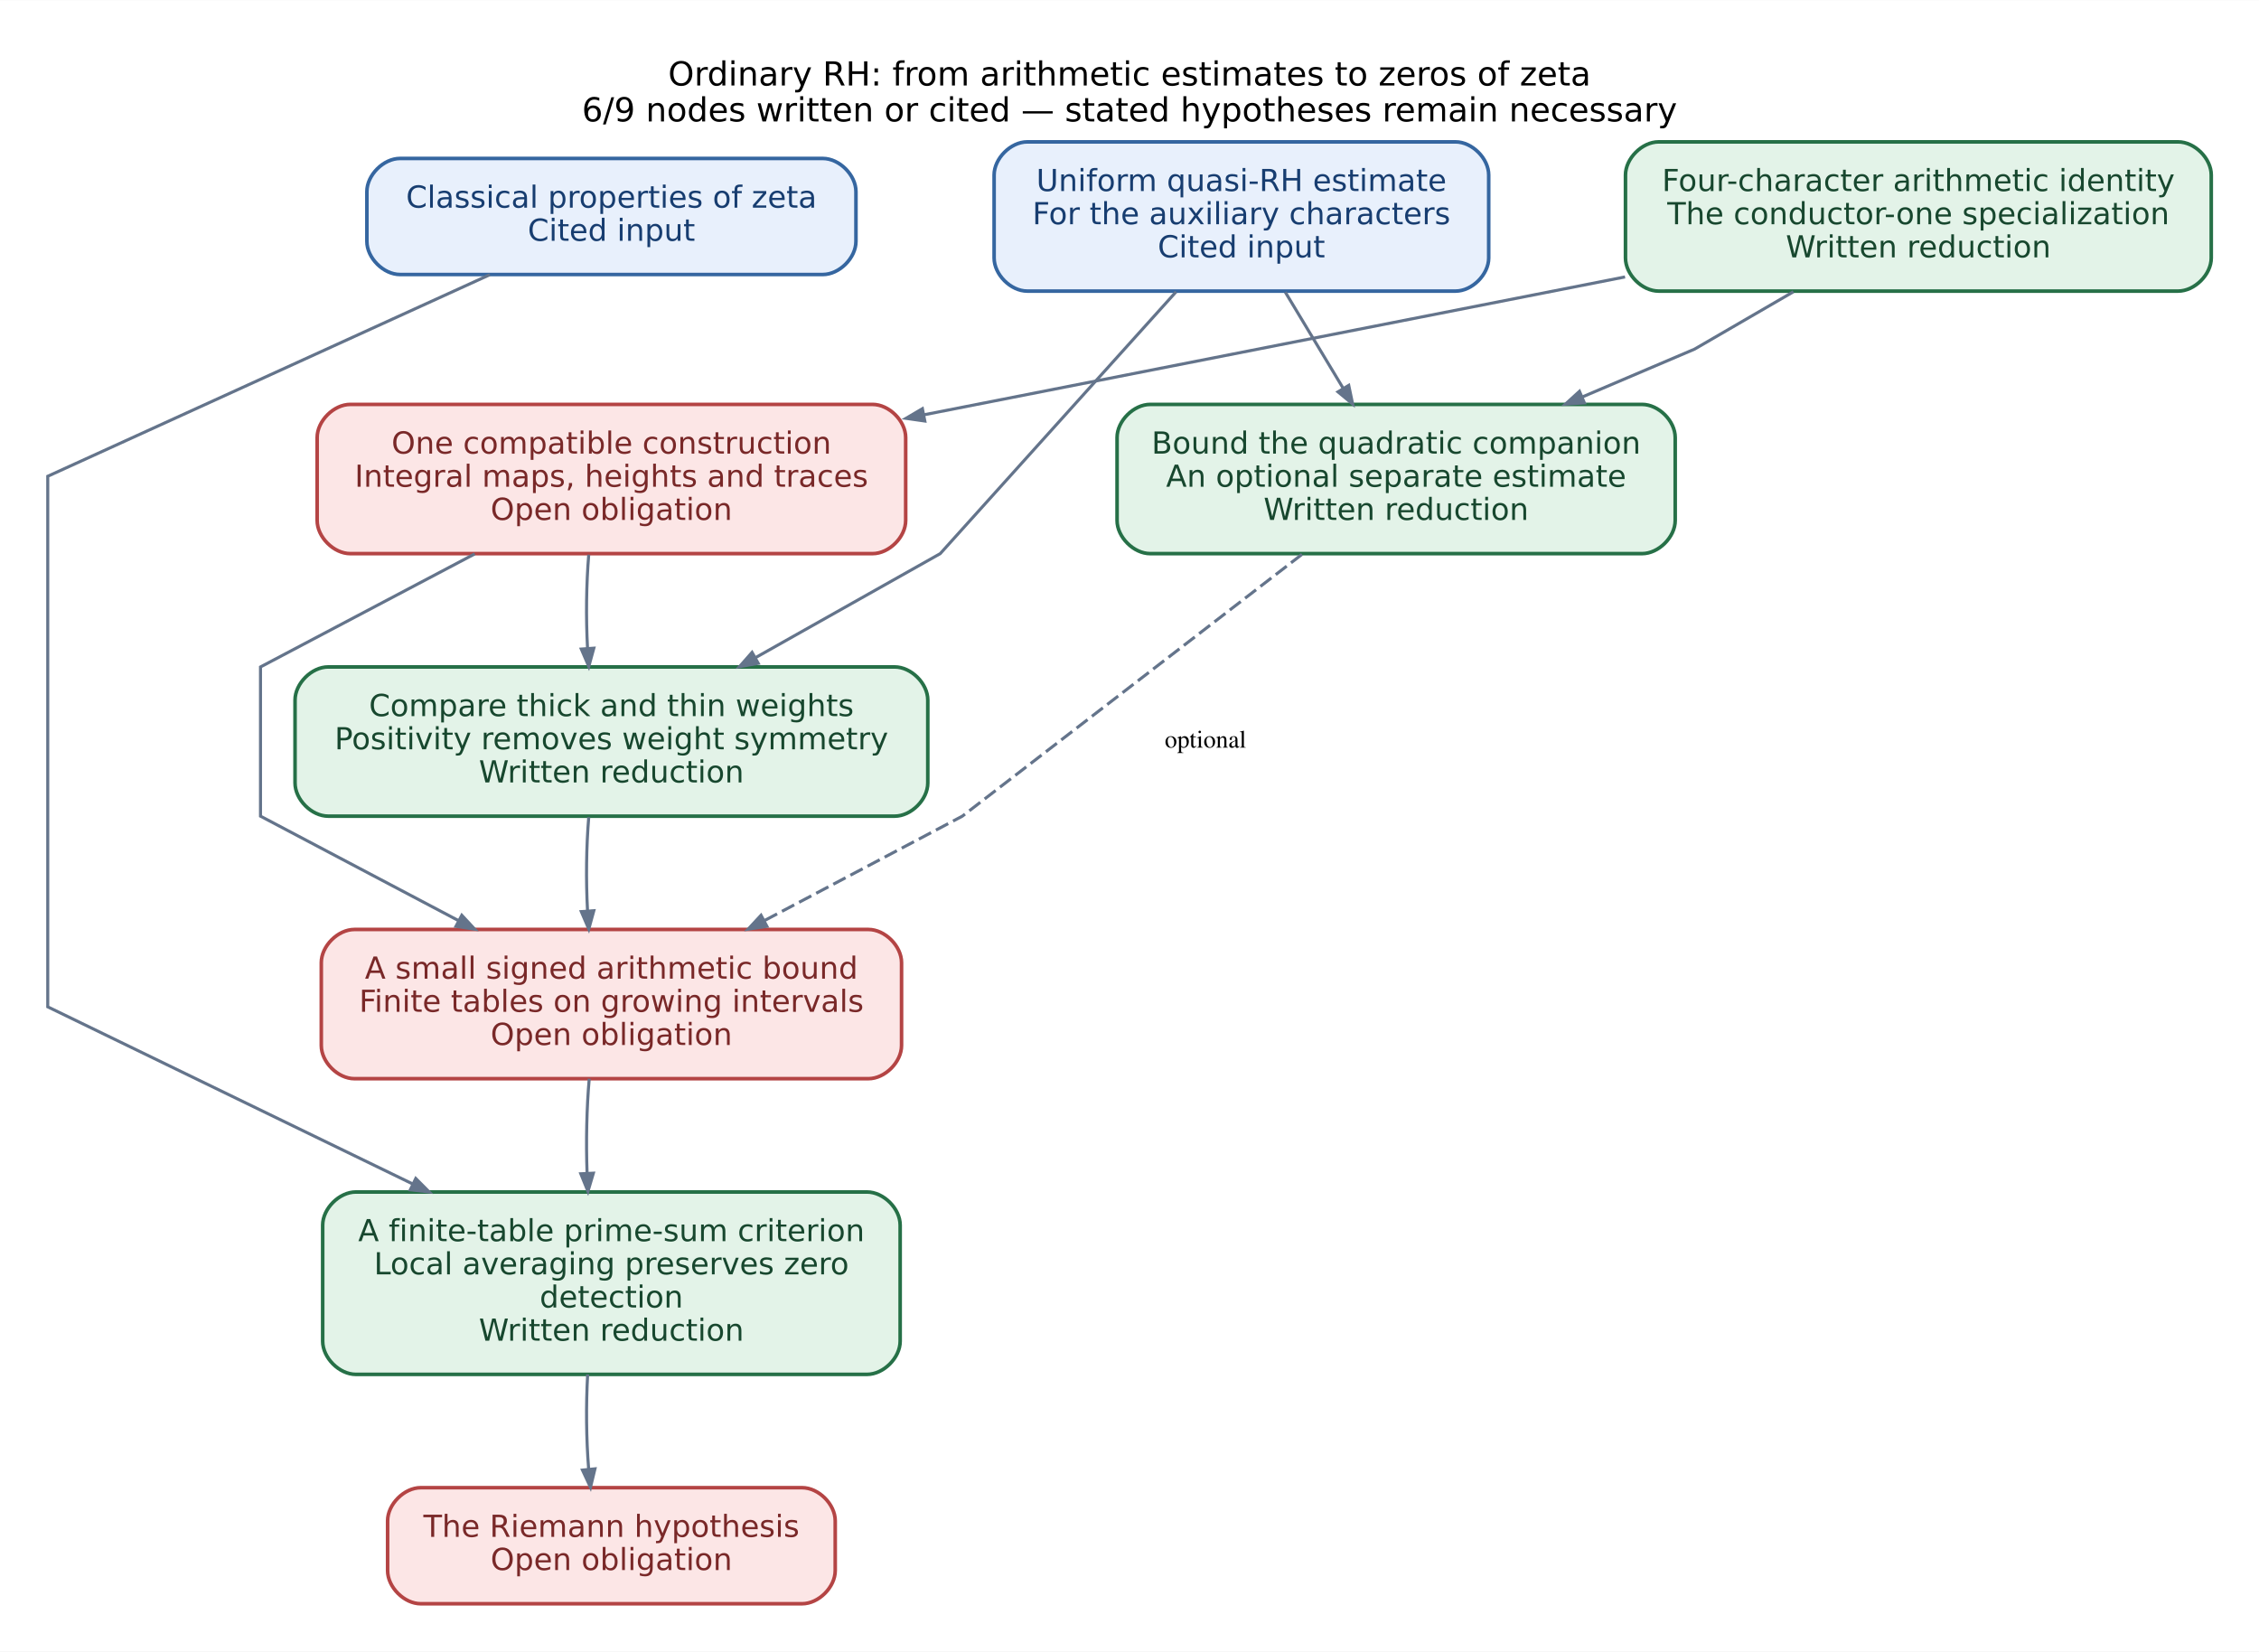
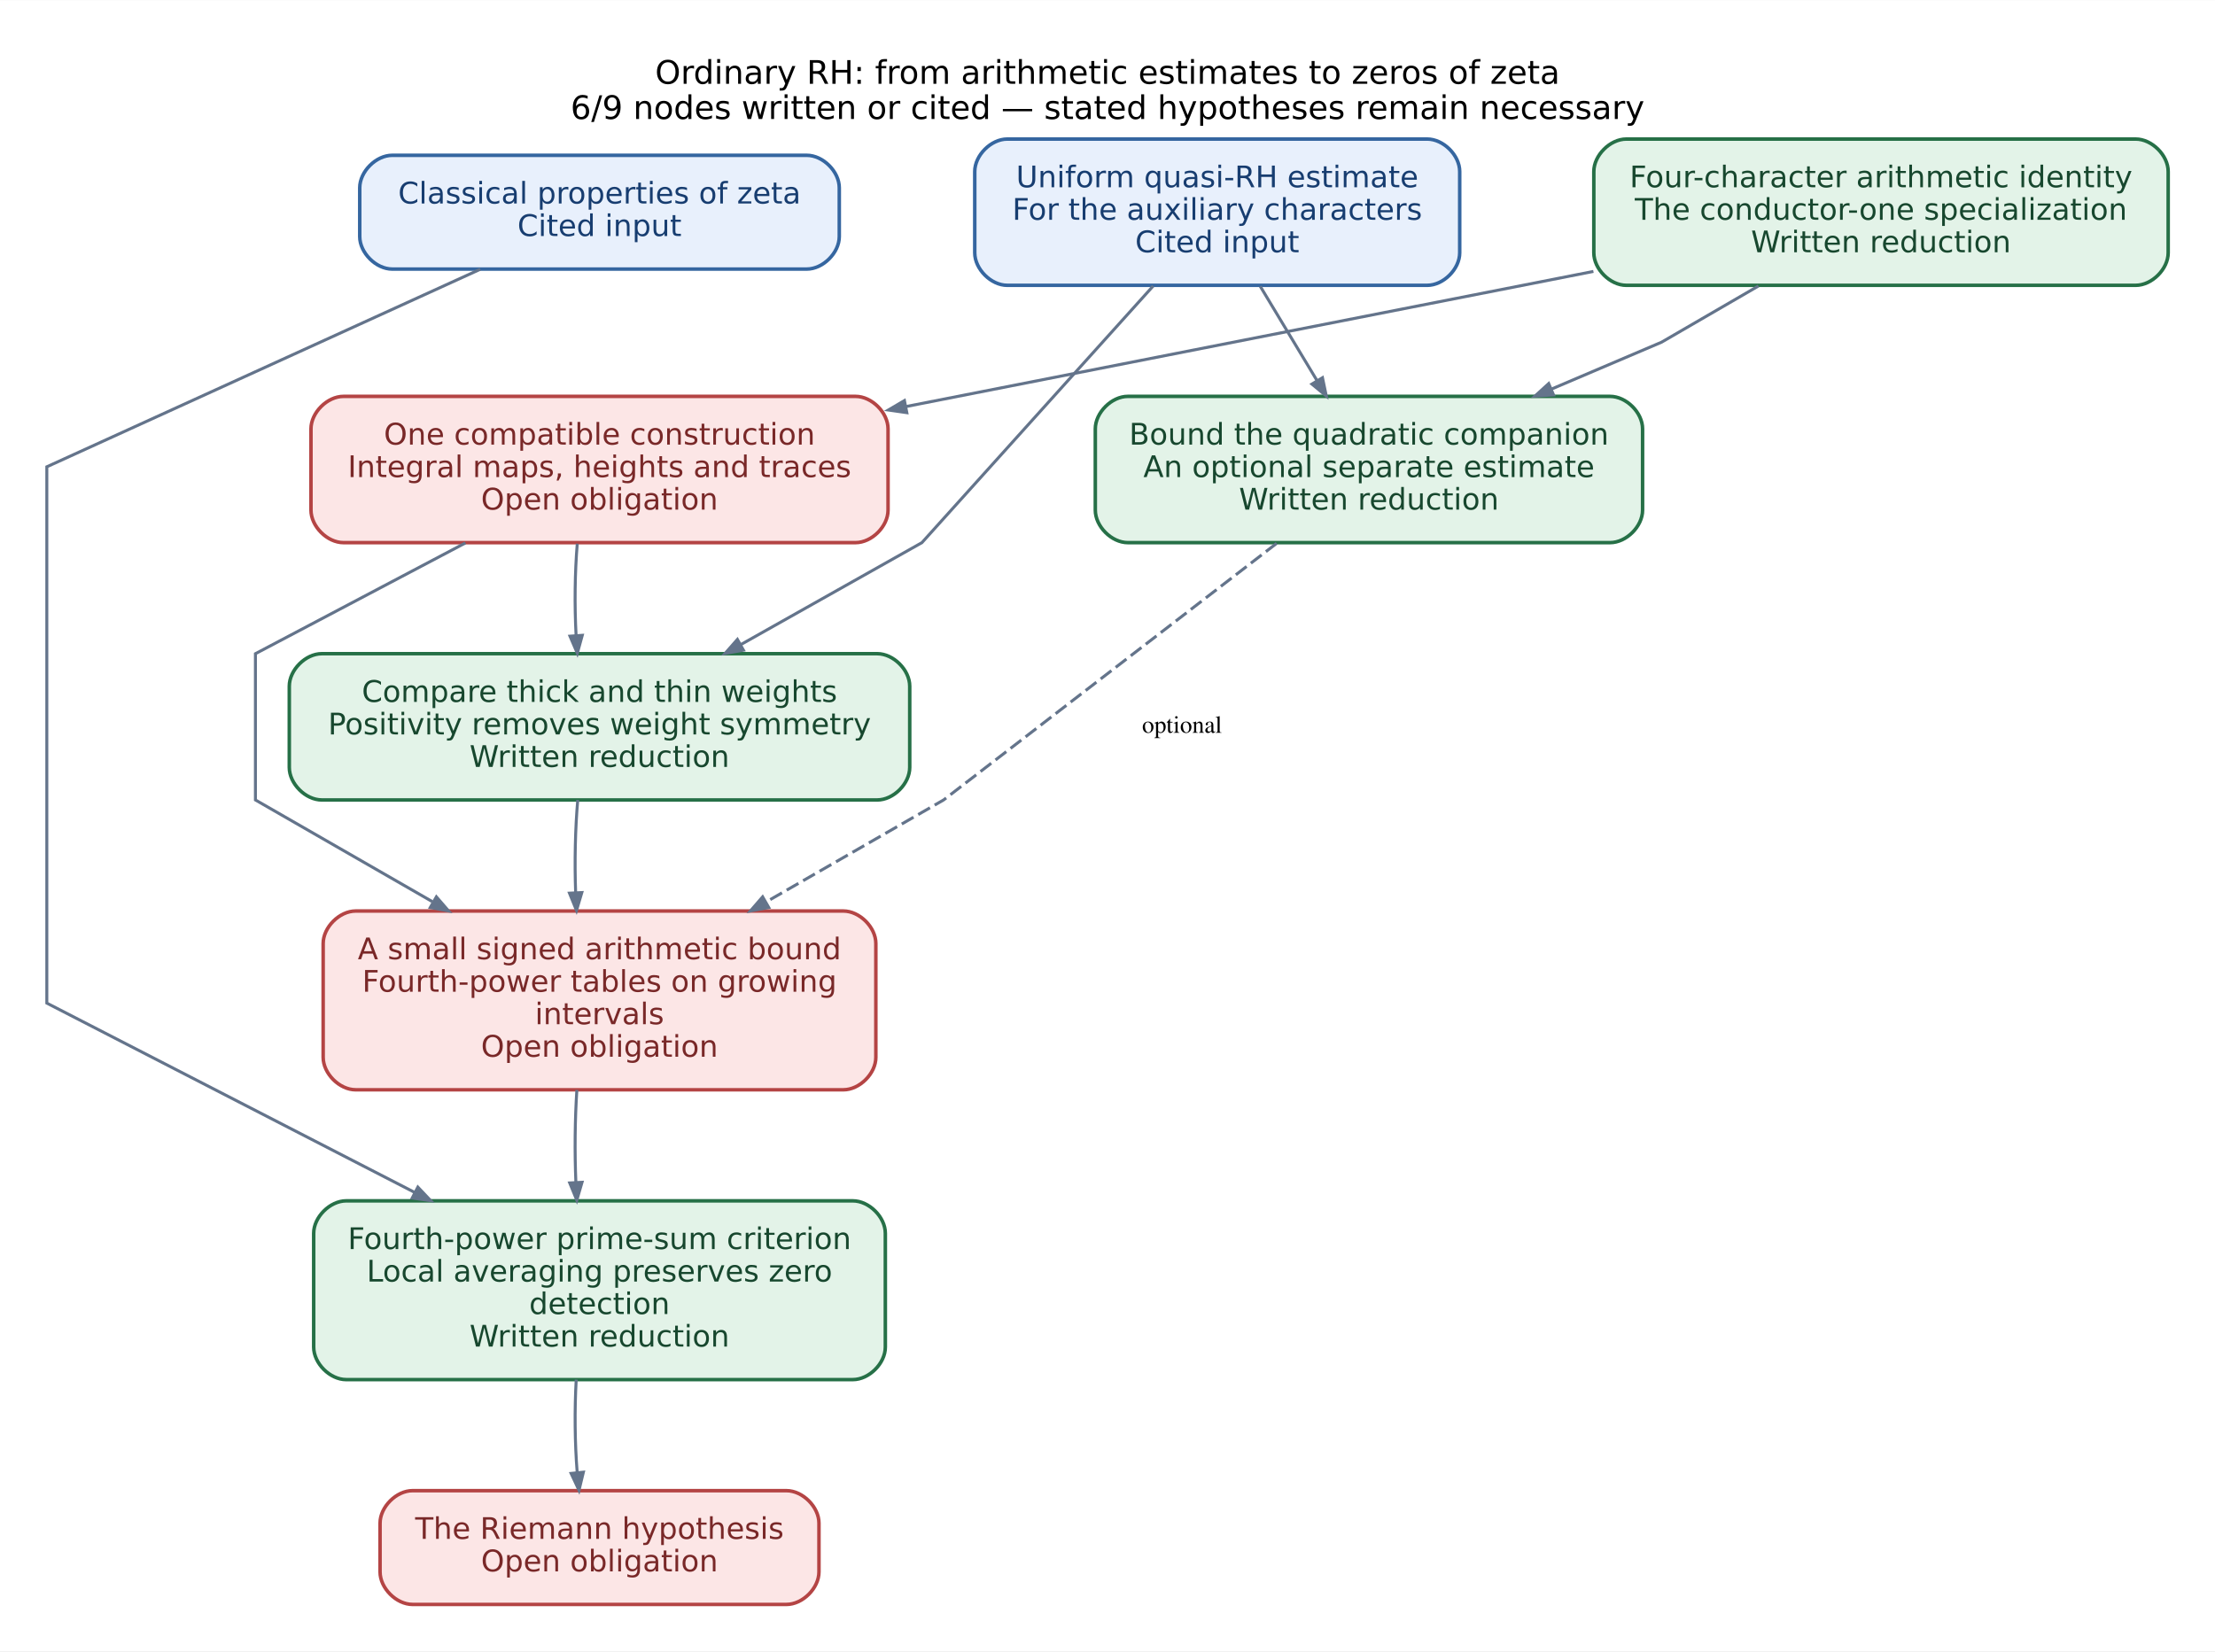
- <svg xmlns="http://www.w3.org/2000/svg" width="818pt" height="598pt" viewBox="0.00 0.00 817.56 597.56">
-   <g id="graph0" class="graph" transform="scale(1 1) rotate(0) translate(17.28 580.28)">
-     <polygon fill="white" stroke="transparent" points="-17.28,17.28 -17.28,-580.28 800.28,-580.28 800.28,17.28 -17.28,17.28" />
-     <text text-anchor="middle" x="391.5" y="-549.4" font-family="DejaVu Sans" font-size="12.00">Ordinary RH: from arithmetic estimates to zeros of zeta</text>
-     <text text-anchor="middle" x="391.5" y="-536.4" font-family="DejaVu Sans" font-size="12.00">6/9 nodes written or cited — stated hypotheses remain necessary</text>
+ <svg xmlns="http://www.w3.org/2000/svg" width="818pt" height="610pt" viewBox="0.00 0.00 817.56 609.56">
+   <g id="graph0" class="graph" transform="scale(1 1) rotate(0) translate(17.28 592.28)">
+     <polygon fill="white" stroke="transparent" points="-17.28,17.28 -17.28,-592.28 800.28,-592.28 800.28,17.28 -17.28,17.28" />
+     <text text-anchor="middle" x="391.5" y="-561.4" font-family="DejaVu Sans" font-size="12.00">Ordinary RH: from arithmetic estimates to zeros of zeta</text>
+     <text text-anchor="middle" x="391.5" y="-548.4" font-family="DejaVu Sans" font-size="12.00">6/9 nodes written or cited — stated hypotheses remain necessary</text>
    <g id="node1" class="node">
-       <path fill="#e8f0fc" stroke="#3566a0" stroke-width="1.3" d="M280.5,-523C280.5,-523 127.5,-523 127.5,-523 121.5,-523 115.5,-517 115.5,-511 115.5,-511 115.5,-493 115.5,-493 115.5,-487 121.5,-481 127.5,-481 127.5,-481 280.5,-481 280.5,-481 286.5,-481 292.5,-487 292.5,-493 292.5,-493 292.5,-511 292.5,-511 292.5,-517 286.5,-523 280.5,-523" />
-       <text text-anchor="middle" x="204" y="-505.2" font-family="DejaVu Sans" font-size="11.00" fill="#173d70">Classical properties of zeta</text>
-       <text text-anchor="middle" x="204" y="-493.2" font-family="DejaVu Sans" font-size="11.00" fill="#173d70">Cited input</text>
+       <path fill="#e8f0fc" stroke="#3566a0" stroke-width="1.3" d="M280.5,-535C280.5,-535 127.5,-535 127.5,-535 121.5,-535 115.5,-529 115.5,-523 115.5,-523 115.5,-505 115.5,-505 115.5,-499 121.5,-493 127.5,-493 127.5,-493 280.5,-493 280.5,-493 286.5,-493 292.5,-499 292.5,-505 292.5,-505 292.5,-523 292.5,-523 292.5,-529 286.5,-535 280.5,-535" />
+       <text text-anchor="middle" x="204" y="-517.2" font-family="DejaVu Sans" font-size="11.00" fill="#173d70">Classical properties of zeta</text>
+       <text text-anchor="middle" x="204" y="-505.2" font-family="DejaVu Sans" font-size="11.00" fill="#173d70">Cited input</text>
    </g>
    <g id="node2" class="node">
-       <path fill="#e8f0fc" stroke="#3566a0" stroke-width="1.3" d="M509.5,-529C509.5,-529 354.5,-529 354.5,-529 348.5,-529 342.5,-523 342.5,-517 342.5,-517 342.5,-487 342.5,-487 342.5,-481 348.5,-475 354.5,-475 354.5,-475 509.5,-475 509.5,-475 515.5,-475 521.5,-481 521.5,-487 521.5,-487 521.5,-517 521.5,-517 521.5,-523 515.5,-529 509.5,-529" />
-       <text text-anchor="middle" x="432" y="-511.2" font-family="DejaVu Sans" font-size="11.00" fill="#173d70">Uniform quasi-RH estimate</text>
-       <text text-anchor="middle" x="432" y="-499.2" font-family="DejaVu Sans" font-size="11.00" fill="#173d70">For the auxiliary characters</text>
-       <text text-anchor="middle" x="432" y="-487.2" font-family="DejaVu Sans" font-size="11.00" fill="#173d70">Cited input</text>
+       <path fill="#e8f0fc" stroke="#3566a0" stroke-width="1.3" d="M509.5,-541C509.5,-541 354.5,-541 354.5,-541 348.5,-541 342.5,-535 342.5,-529 342.5,-529 342.5,-499 342.5,-499 342.5,-493 348.5,-487 354.5,-487 354.5,-487 509.5,-487 509.5,-487 515.5,-487 521.5,-493 521.5,-499 521.5,-499 521.5,-529 521.5,-529 521.5,-535 515.5,-541 509.5,-541" />
+       <text text-anchor="middle" x="432" y="-523.2" font-family="DejaVu Sans" font-size="11.00" fill="#173d70">Uniform quasi-RH estimate</text>
+       <text text-anchor="middle" x="432" y="-511.2" font-family="DejaVu Sans" font-size="11.00" fill="#173d70">For the auxiliary characters</text>
+       <text text-anchor="middle" x="432" y="-499.2" font-family="DejaVu Sans" font-size="11.00" fill="#173d70">Cited input</text>
    </g>
    <g id="node4" class="node">
-       <path fill="#fce6e6" stroke="#b44444" stroke-width="1.3" d="M298.5,-434C298.5,-434 109.5,-434 109.5,-434 103.5,-434 97.5,-428 97.5,-422 97.5,-422 97.5,-392 97.5,-392 97.5,-386 103.5,-380 109.5,-380 109.5,-380 298.5,-380 298.5,-380 304.5,-380 310.5,-386 310.5,-392 310.5,-392 310.5,-422 310.5,-422 310.5,-428 304.5,-434 298.5,-434" />
-       <text text-anchor="middle" x="204" y="-416.2" font-family="DejaVu Sans" font-size="11.00" fill="#792828">One compatible construction</text>
-       <text text-anchor="middle" x="204" y="-404.2" font-family="DejaVu Sans" font-size="11.00" fill="#792828">Integral maps, heights and traces</text>
-       <text text-anchor="middle" x="204" y="-392.2" font-family="DejaVu Sans" font-size="11.00" fill="#792828">Open obligation</text>
+       <path fill="#fce6e6" stroke="#b44444" stroke-width="1.3" d="M298.5,-446C298.5,-446 109.5,-446 109.5,-446 103.5,-446 97.5,-440 97.5,-434 97.5,-434 97.5,-404 97.5,-404 97.5,-398 103.5,-392 109.5,-392 109.5,-392 298.5,-392 298.5,-392 304.5,-392 310.5,-398 310.5,-404 310.5,-404 310.5,-434 310.5,-434 310.5,-440 304.5,-446 298.5,-446" />
+       <text text-anchor="middle" x="204" y="-428.2" font-family="DejaVu Sans" font-size="11.00" fill="#792828">One compatible construction</text>
+       <text text-anchor="middle" x="204" y="-416.2" font-family="DejaVu Sans" font-size="11.00" fill="#792828">Integral maps, heights and traces</text>
+       <text text-anchor="middle" x="204" y="-404.2" font-family="DejaVu Sans" font-size="11.00" fill="#792828">Open obligation</text>
    </g>
    <g id="node8" class="node">
-       <path fill="#e3f3e8" stroke="#267047" stroke-width="1.3" d="M296.5,-149C296.5,-149 111.5,-149 111.5,-149 105.5,-149 99.5,-143 99.5,-137 99.5,-137 99.5,-95 99.5,-95 99.5,-89 105.5,-83 111.5,-83 111.5,-83 296.5,-83 296.5,-83 302.5,-83 308.5,-89 308.5,-95 308.5,-95 308.5,-137 308.5,-137 308.5,-143 302.5,-149 296.5,-149" />
-       <text text-anchor="middle" x="204" y="-131.2" font-family="DejaVu Sans" font-size="11.00" fill="#17472e">A finite-table prime-sum criterion</text>
+       <path fill="#e3f3e8" stroke="#267047" stroke-width="1.3" d="M297.5,-149C297.5,-149 110.5,-149 110.5,-149 104.5,-149 98.5,-143 98.5,-137 98.5,-137 98.5,-95 98.5,-95 98.5,-89 104.5,-83 110.5,-83 110.5,-83 297.5,-83 297.5,-83 303.5,-83 309.5,-89 309.5,-95 309.5,-95 309.5,-137 309.5,-137 309.5,-143 303.5,-149 297.5,-149" />
+       <text text-anchor="middle" x="204" y="-131.2" font-family="DejaVu Sans" font-size="11.00" fill="#17472e">Fourth-power prime-sum criterion</text>
      <text text-anchor="middle" x="204" y="-119.2" font-family="DejaVu Sans" font-size="11.00" fill="#17472e">Local averaging preserves zero</text>
      <text text-anchor="middle" x="204" y="-107.2" font-family="DejaVu Sans" font-size="11.00" fill="#17472e">detection</text>
      <text text-anchor="middle" x="204" y="-95.2" font-family="DejaVu Sans" font-size="11.00" fill="#17472e">Written reduction</text>
    </g>
    <g id="edge9" class="edge">
-       <path fill="none" stroke="#64748b" stroke-width="1.1" d="M159.99,-480.93C100.02,-453.6 0,-408 0,-408 0,-408 0,-408 0,-216 0,-216 73.32,-180.42 132.05,-151.92" />
-       <polygon fill="#64748b" stroke="#64748b" stroke-width="1.1" points="133.19,-153.89 138.05,-149.01 131.21,-149.8 133.19,-153.89" />
+       <path fill="none" stroke="#64748b" stroke-width="1.1" d="M159.99,-492.93C100.02,-465.6 0,-420 0,-420 0,-420 0,-420 0,-222 0,-222 76.36,-182.7 135.64,-152.18" />
+       <polygon fill="#64748b" stroke="#64748b" stroke-width="1.1" points="136.95,-154.07 141.68,-149.07 134.86,-150.03 136.95,-154.07" />
    </g>
    <g id="node3" class="node">
-       <path fill="#e3f3e8" stroke="#267047" stroke-width="1.3" d="M771,-529C771,-529 583,-529 583,-529 577,-529 571,-523 571,-517 571,-517 571,-487 571,-487 571,-481 577,-475 583,-475 583,-475 771,-475 771,-475 777,-475 783,-481 783,-487 783,-487 783,-517 783,-517 783,-523 777,-529 771,-529" />
-       <text text-anchor="middle" x="677" y="-511.2" font-family="DejaVu Sans" font-size="11.00" fill="#17472e">Four-character arithmetic identity</text>
-       <text text-anchor="middle" x="677" y="-499.2" font-family="DejaVu Sans" font-size="11.00" fill="#17472e">The conductor-one specialization</text>
-       <text text-anchor="middle" x="677" y="-487.2" font-family="DejaVu Sans" font-size="11.00" fill="#17472e">Written reduction</text>
+       <path fill="#e3f3e8" stroke="#267047" stroke-width="1.3" d="M771,-541C771,-541 583,-541 583,-541 577,-541 571,-535 571,-529 571,-529 571,-499 571,-499 571,-493 577,-487 583,-487 583,-487 771,-487 771,-487 777,-487 783,-493 783,-499 783,-499 783,-529 783,-529 783,-535 777,-541 771,-541" />
+       <text text-anchor="middle" x="677" y="-523.2" font-family="DejaVu Sans" font-size="11.00" fill="#17472e">Four-character arithmetic identity</text>
+       <text text-anchor="middle" x="677" y="-511.2" font-family="DejaVu Sans" font-size="11.00" fill="#17472e">The conductor-one specialization</text>
+       <text text-anchor="middle" x="677" y="-499.2" font-family="DejaVu Sans" font-size="11.00" fill="#17472e">Written reduction</text>
    </g>
    <g id="node5" class="node">
-       <path fill="#e3f3e8" stroke="#267047" stroke-width="1.3" d="M306.5,-339C306.5,-339 101.5,-339 101.5,-339 95.5,-339 89.5,-333 89.5,-327 89.5,-327 89.5,-297 89.5,-297 89.5,-291 95.5,-285 101.5,-285 101.5,-285 306.5,-285 306.5,-285 312.5,-285 318.5,-291 318.5,-297 318.5,-297 318.5,-327 318.5,-327 318.5,-333 312.5,-339 306.5,-339" />
-       <text text-anchor="middle" x="204" y="-321.2" font-family="DejaVu Sans" font-size="11.00" fill="#17472e">Compare thick and thin weights</text>
-       <text text-anchor="middle" x="204" y="-309.2" font-family="DejaVu Sans" font-size="11.00" fill="#17472e">Positivity removes weight symmetry</text>
-       <text text-anchor="middle" x="204" y="-297.2" font-family="DejaVu Sans" font-size="11.00" fill="#17472e">Written reduction</text>
+       <path fill="#e3f3e8" stroke="#267047" stroke-width="1.3" d="M306.5,-351C306.5,-351 101.5,-351 101.5,-351 95.5,-351 89.5,-345 89.5,-339 89.5,-339 89.5,-309 89.5,-309 89.5,-303 95.5,-297 101.5,-297 101.5,-297 306.5,-297 306.5,-297 312.5,-297 318.5,-303 318.5,-309 318.5,-309 318.5,-339 318.5,-339 318.5,-345 312.5,-351 306.5,-351" />
+       <text text-anchor="middle" x="204" y="-333.2" font-family="DejaVu Sans" font-size="11.00" fill="#17472e">Compare thick and thin weights</text>
+       <text text-anchor="middle" x="204" y="-321.2" font-family="DejaVu Sans" font-size="11.00" fill="#17472e">Positivity removes weight symmetry</text>
+       <text text-anchor="middle" x="204" y="-309.2" font-family="DejaVu Sans" font-size="11.00" fill="#17472e">Written reduction</text>
    </g>
    <g id="edge11" class="edge">
-       <path fill="none" stroke="#64748b" stroke-width="1.1" d="M408.35,-474.74C376.29,-439.16 323,-380 323,-380 323,-380 288.23,-360.42 256.27,-342.43" />
-       <polygon fill="#64748b" stroke="#64748b" stroke-width="1.1" points="257.13,-340.3 250.35,-339.1 254.9,-344.27 257.13,-340.3" />
+       <path fill="none" stroke="#64748b" stroke-width="1.1" d="M408.35,-486.74C376.29,-451.16 323,-392 323,-392 323,-392 288.23,-372.42 256.27,-354.43" />
+       <polygon fill="#64748b" stroke="#64748b" stroke-width="1.1" points="257.13,-352.3 250.35,-351.1 254.9,-356.27 257.13,-352.3" />
    </g>
    <g id="node6" class="node">
-       <path fill="#e3f3e8" stroke="#267047" stroke-width="1.3" d="M577,-434C577,-434 399,-434 399,-434 393,-434 387,-428 387,-422 387,-422 387,-392 387,-392 387,-386 393,-380 399,-380 399,-380 577,-380 577,-380 583,-380 589,-386 589,-392 589,-392 589,-422 589,-422 589,-428 583,-434 577,-434" />
-       <text text-anchor="middle" x="488" y="-416.2" font-family="DejaVu Sans" font-size="11.00" fill="#17472e">Bound the quadratic companion</text>
-       <text text-anchor="middle" x="488" y="-404.2" font-family="DejaVu Sans" font-size="11.00" fill="#17472e">An optional separate estimate</text>
-       <text text-anchor="middle" x="488" y="-392.2" font-family="DejaVu Sans" font-size="11.00" fill="#17472e">Written reduction</text>
+       <path fill="#e3f3e8" stroke="#267047" stroke-width="1.3" d="M577,-446C577,-446 399,-446 399,-446 393,-446 387,-440 387,-434 387,-434 387,-404 387,-404 387,-398 393,-392 399,-392 399,-392 577,-392 577,-392 583,-392 589,-398 589,-404 589,-404 589,-434 589,-434 589,-440 583,-446 577,-446" />
+       <text text-anchor="middle" x="488" y="-428.2" font-family="DejaVu Sans" font-size="11.00" fill="#17472e">Bound the quadratic companion</text>
+       <text text-anchor="middle" x="488" y="-416.2" font-family="DejaVu Sans" font-size="11.00" fill="#17472e">An optional separate estimate</text>
+       <text text-anchor="middle" x="488" y="-404.2" font-family="DejaVu Sans" font-size="11.00" fill="#17472e">Written reduction</text>
    </g>
    <g id="edge3" class="edge">
-       <path fill="none" stroke="#64748b" stroke-width="1.1" d="M447.9,-474.6C454.4,-463.81 461.97,-451.23 468.78,-439.92" />
-       <polygon fill="#64748b" stroke="#64748b" stroke-width="1.1" points="470.85,-440.89 472.26,-434.15 466.95,-438.54 470.85,-440.89" />
+       <path fill="none" stroke="#64748b" stroke-width="1.1" d="M447.9,-486.6C454.4,-475.81 461.97,-463.23 468.78,-451.92" />
+       <polygon fill="#64748b" stroke="#64748b" stroke-width="1.1" points="470.85,-452.89 472.26,-446.15 466.95,-450.54 470.85,-452.89" />
    </g>
    <g id="edge1" class="edge">
-       <path fill="none" stroke="#64748b" stroke-width="1.1" d="M570.85,-480.13C495.35,-465.28 394.06,-445.37 317.05,-430.23" />
-       <polygon fill="#64748b" stroke="#64748b" stroke-width="1.1" points="317.43,-427.98 310.61,-428.96 316.55,-432.45 317.43,-427.98" />
+       <path fill="none" stroke="#64748b" stroke-width="1.1" d="M570.85,-492.13C495.35,-477.28 394.06,-457.37 317.05,-442.23" />
+       <polygon fill="#64748b" stroke="#64748b" stroke-width="1.1" points="317.43,-439.98 310.61,-440.96 316.55,-444.45 317.43,-439.98" />
    </g>
    <g id="edge2" class="edge">
-       <path fill="none" stroke="#64748b" stroke-width="1.1" d="M631.76,-474.75C613.21,-463.99 596,-454 596,-454 596,-454 577.31,-446.04 555.48,-436.74" />
-       <polygon fill="#64748b" stroke="#64748b" stroke-width="1.1" points="556.13,-434.55 549.26,-434.09 554.35,-438.73 556.13,-434.55" />
+       <path fill="none" stroke="#64748b" stroke-width="1.1" d="M631.76,-486.75C613.21,-475.99 596,-466 596,-466 596,-466 577.31,-458.04 555.48,-448.74" />
+       <polygon fill="#64748b" stroke="#64748b" stroke-width="1.1" points="556.13,-446.55 549.26,-446.09 554.35,-450.73 556.13,-446.55" />
    </g>
    <g id="edge4" class="edge">
-       <path fill="none" stroke="#64748b" stroke-width="1.1" d="M195.79,-379.6C194.91,-369.1 194.76,-356.92 195.35,-345.86" />
-       <polygon fill="#64748b" stroke="#64748b" stroke-width="1.1" points="197.64,-345.79 195.81,-339.15 193.1,-345.47 197.64,-345.79" />
+       <path fill="none" stroke="#64748b" stroke-width="1.1" d="M195.79,-391.6C194.91,-381.1 194.76,-368.92 195.35,-357.86" />
+       <polygon fill="#64748b" stroke="#64748b" stroke-width="1.1" points="197.64,-357.79 195.81,-351.15 193.1,-357.47 197.64,-357.79" />
    </g>
    <g id="node7" class="node">
-       <path fill="#fce6e6" stroke="#b44444" stroke-width="1.3" d="M297,-244C297,-244 111,-244 111,-244 105,-244 99,-238 99,-232 99,-232 99,-202 99,-202 99,-196 105,-190 111,-190 111,-190 297,-190 297,-190 303,-190 309,-196 309,-202 309,-202 309,-232 309,-232 309,-238 303,-244 297,-244" />
-       <text text-anchor="middle" x="204" y="-226.2" font-family="DejaVu Sans" font-size="11.00" fill="#792828">A small signed arithmetic bound</text>
-       <text text-anchor="middle" x="204" y="-214.2" font-family="DejaVu Sans" font-size="11.00" fill="#792828">Finite tables on growing intervals</text>
+       <path fill="#fce6e6" stroke="#b44444" stroke-width="1.3" d="M294,-256C294,-256 114,-256 114,-256 108,-256 102,-250 102,-244 102,-244 102,-202 102,-202 102,-196 108,-190 114,-190 114,-190 294,-190 294,-190 300,-190 306,-196 306,-202 306,-202 306,-244 306,-244 306,-250 300,-256 294,-256" />
+       <text text-anchor="middle" x="204" y="-238.2" font-family="DejaVu Sans" font-size="11.00" fill="#792828">A small signed arithmetic bound</text>
+       <text text-anchor="middle" x="204" y="-226.2" font-family="DejaVu Sans" font-size="11.00" fill="#792828">Fourth-power tables on growing</text>
+       <text text-anchor="middle" x="204" y="-214.2" font-family="DejaVu Sans" font-size="11.00" fill="#792828">intervals</text>
      <text text-anchor="middle" x="204" y="-202.2" font-family="DejaVu Sans" font-size="11.00" fill="#792828">Open obligation</text>
    </g>
    <g id="edge5" class="edge">
-       <path fill="none" stroke="#64748b" stroke-width="1.1" d="M154.53,-379.9C118.88,-361.09 77,-339 77,-339 77,-339 77,-285 77,-285 77,-285 114.42,-265.26 148.64,-247.21" />
-       <polygon fill="#64748b" stroke="#64748b" stroke-width="1.1" points="149.85,-249.14 154.53,-244.1 147.72,-245.12 149.85,-249.14" />
+       <path fill="none" stroke="#64748b" stroke-width="1.1" d="M154.53,-391.9C118.88,-373.09 77,-351 77,-351 77,-351 77,-297 77,-297 77,-297 109.94,-278.06 142.27,-259.48" />
+       <polygon fill="#64748b" stroke="#64748b" stroke-width="1.1" points="143.79,-261.23 148.3,-256.02 141.53,-257.29 143.79,-261.23" />
    </g>
    <g id="edge6" class="edge">
-       <path fill="none" stroke="#64748b" stroke-width="1.1" d="M195.79,-284.6C194.91,-274.1 194.76,-261.92 195.35,-250.86" />
-       <polygon fill="#64748b" stroke="#64748b" stroke-width="1.1" points="197.64,-250.79 195.81,-244.15 193.1,-250.47 197.64,-250.79" />
+       <path fill="none" stroke="#64748b" stroke-width="1.1" d="M195.97,-296.99C195.04,-286.55 194.78,-274.29 195.19,-262.84" />
+       <polygon fill="#64748b" stroke="#64748b" stroke-width="1.1" points="197.47,-262.81 195.51,-256.21 192.92,-262.59 197.47,-262.81" />
    </g>
    <g id="edge7" class="edge">
-       <path fill="none" stroke="#64748b" stroke-width="1.1" stroke-dasharray="5,2" d="M453.93,-379.74C407.76,-344.16 331,-285 331,-285 331,-285 293.58,-265.26 259.36,-247.21" />
-       <polygon fill="#64748b" stroke="#64748b" stroke-width="1.1" points="260.28,-245.12 253.47,-244.1 258.15,-249.14 260.28,-245.12" />
-       <text text-anchor="middle" x="419" y="-309.8" font-family="Times,serif" font-size="9.00">optional</text>
+       <path fill="none" stroke="#64748b" stroke-width="1.1" stroke-dasharray="5,2" d="M453.93,-391.74C407.76,-356.16 331,-297 331,-297 331,-297 298.06,-278.06 265.73,-259.48" />
+       <polygon fill="#64748b" stroke="#64748b" stroke-width="1.1" points="266.47,-257.29 259.7,-256.02 264.21,-261.23 266.47,-257.29" />
+       <text text-anchor="middle" x="419" y="-321.8" font-family="Times,serif" font-size="9.00">optional</text>
    </g>
    <g id="edge8" class="edge">
-       <path fill="none" stroke="#64748b" stroke-width="1.1" d="M195.97,-189.99C195.04,-179.55 194.78,-167.29 195.19,-155.84" />
-       <polygon fill="#64748b" stroke="#64748b" stroke-width="1.1" points="197.47,-155.81 195.51,-149.21 192.92,-155.59 197.47,-155.81" />
+       <path fill="none" stroke="#64748b" stroke-width="1.1" d="M195.64,-189.93C194.93,-179.14 194.81,-166.98 195.28,-155.74" />
+       <polygon fill="#64748b" stroke="#64748b" stroke-width="1.1" points="197.55,-155.85 195.62,-149.24 193.01,-155.61 197.55,-155.85" />
    </g>
    <g id="node9" class="node">
      <path fill="#fce6e6" stroke="#b44444" stroke-width="1.3" d="M273,-42C273,-42 135,-42 135,-42 129,-42 123,-36 123,-30 123,-30 123,-12 123,-12 123,-6 129,0 135,0 135,0 273,0 273,0 279,0 285,-6 285,-12 285,-12 285,-30 285,-30 285,-36 279,-42 273,-42" />
      <text text-anchor="middle" x="204" y="-24.2" font-family="DejaVu Sans" font-size="11.00" fill="#792828">The Riemann hypothesis</text>
      <text text-anchor="middle" x="204" y="-12.2" font-family="DejaVu Sans" font-size="11.00" fill="#792828">Open obligation</text>
    </g>
    <g id="edge10" class="edge">
      <path fill="none" stroke="#64748b" stroke-width="1.1" d="M195.4,-82.99C194.77,-71.87 194.89,-59.53 195.75,-48.86" />
      <polygon fill="#64748b" stroke="#64748b" stroke-width="1.1" points="198.05,-48.83 196.43,-42.13 193.52,-48.37 198.05,-48.83" />
    </g>
  </g>
</svg>
